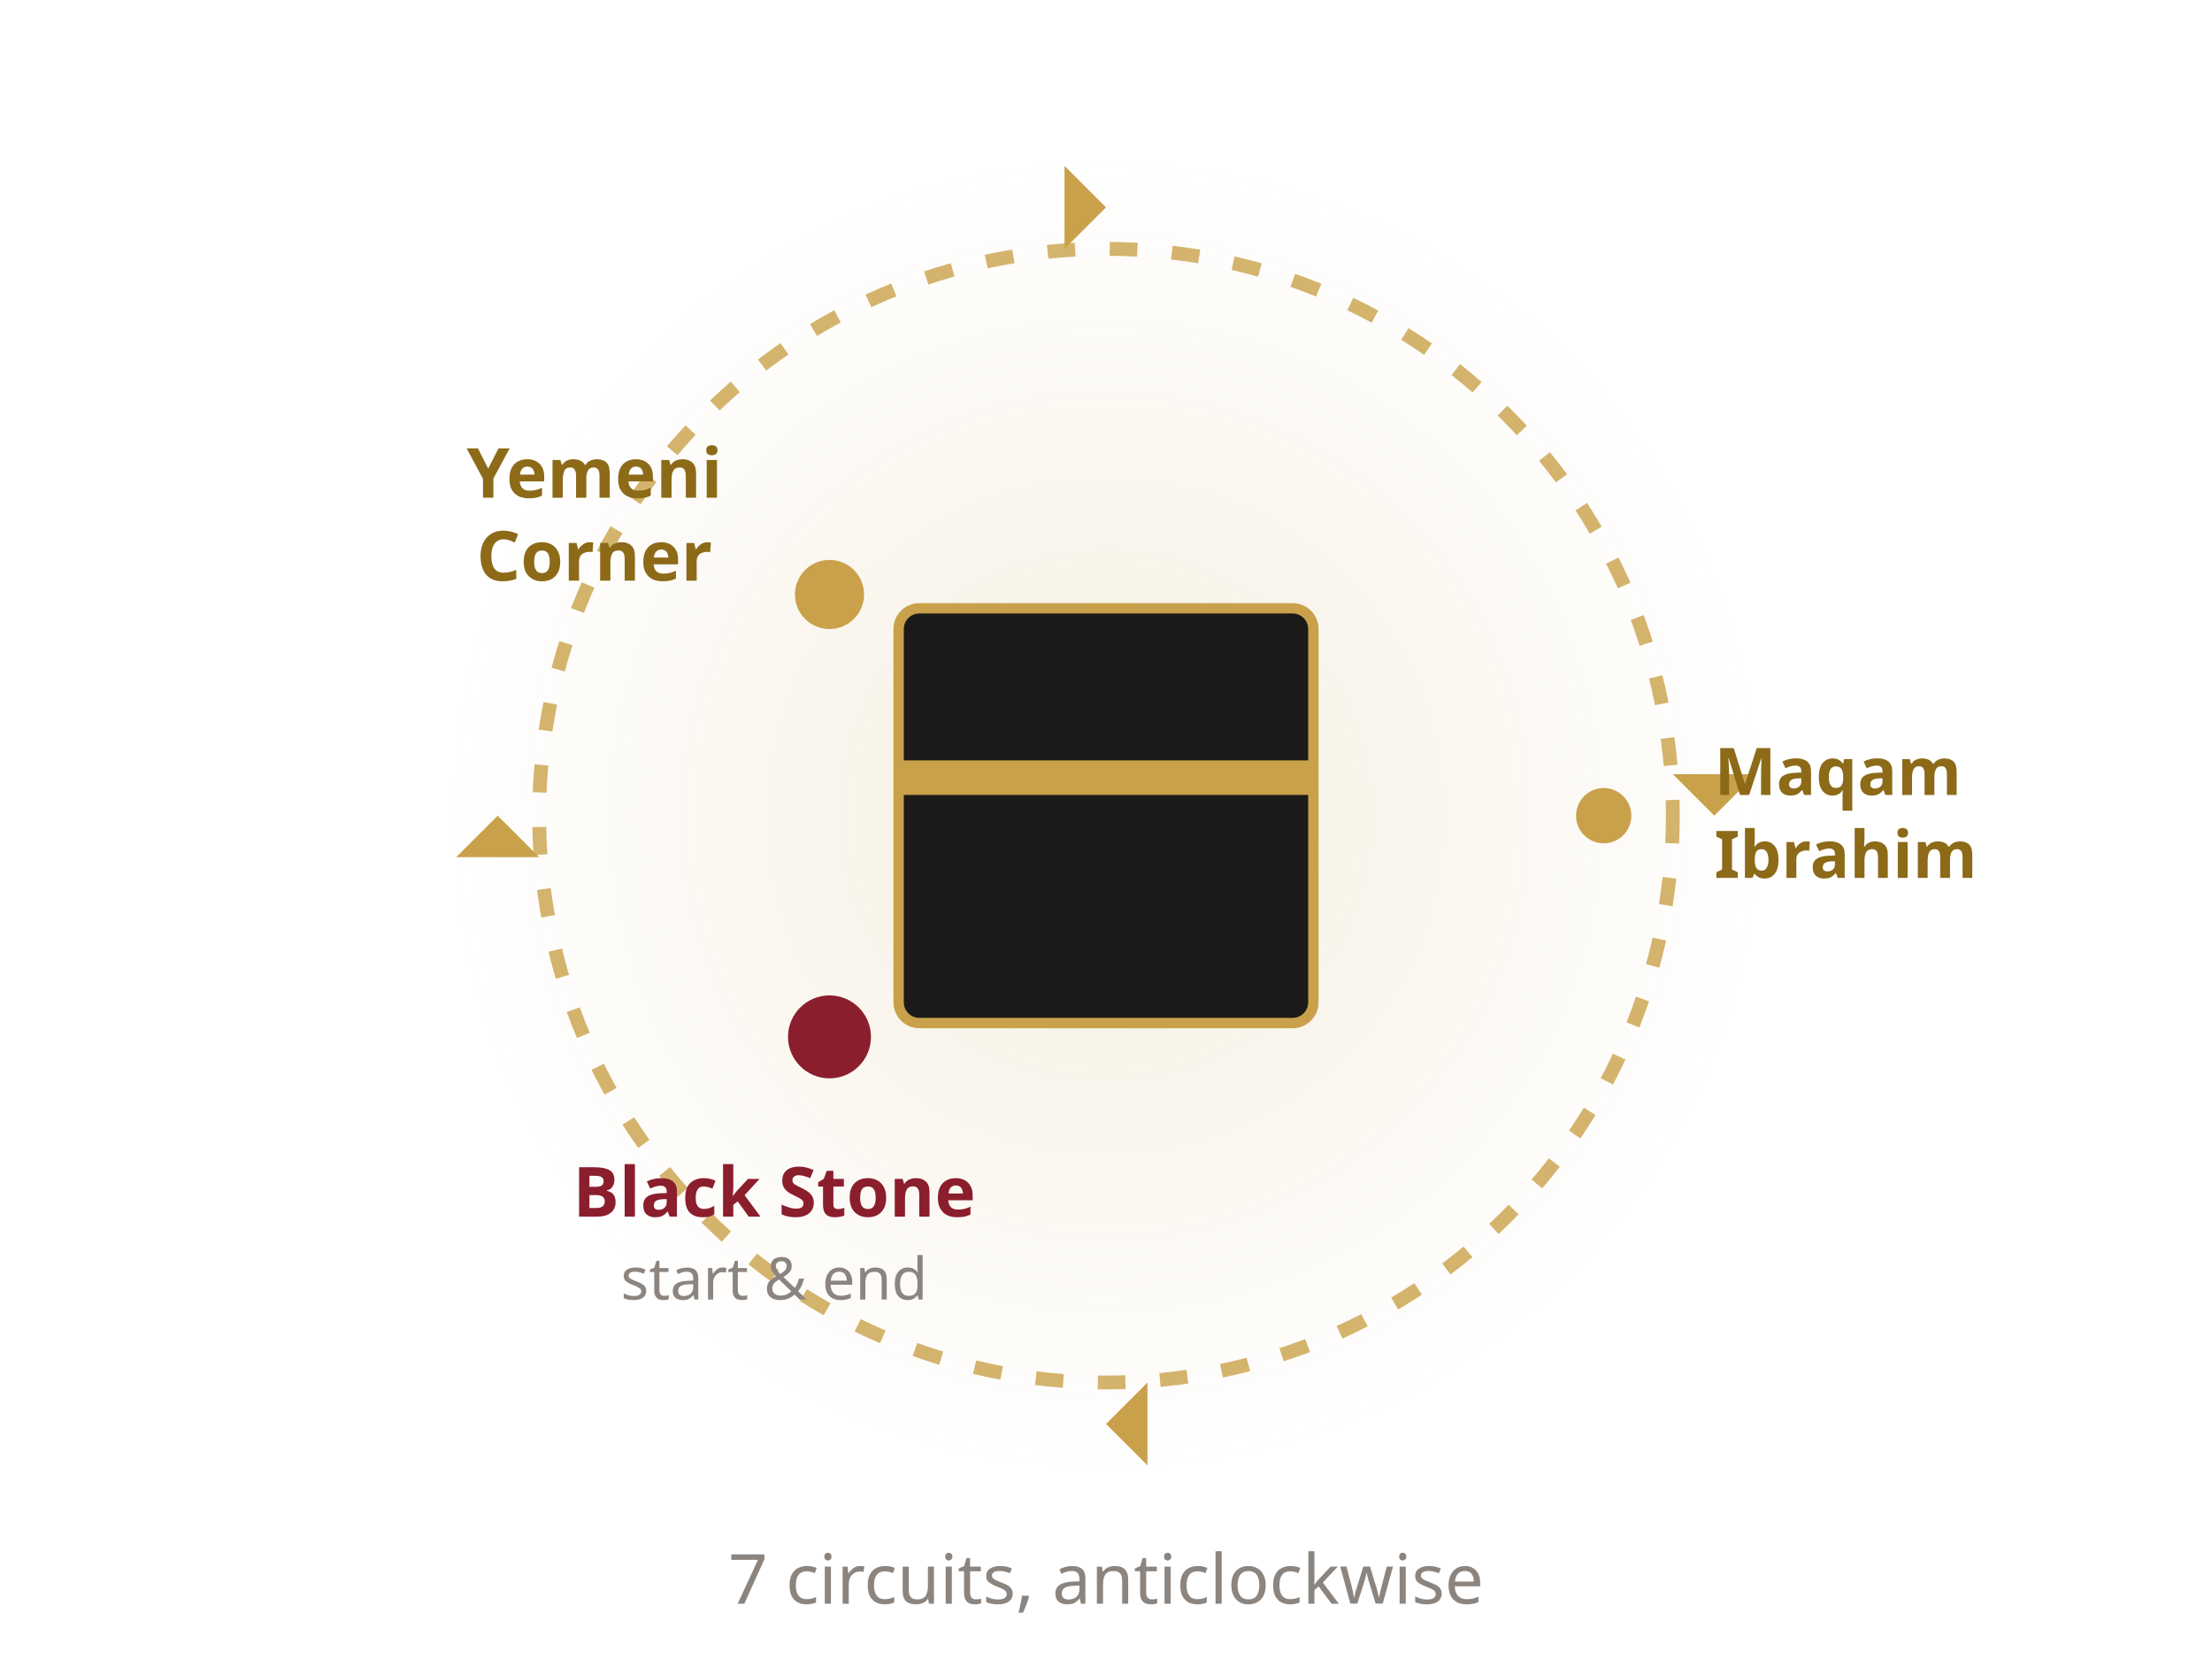
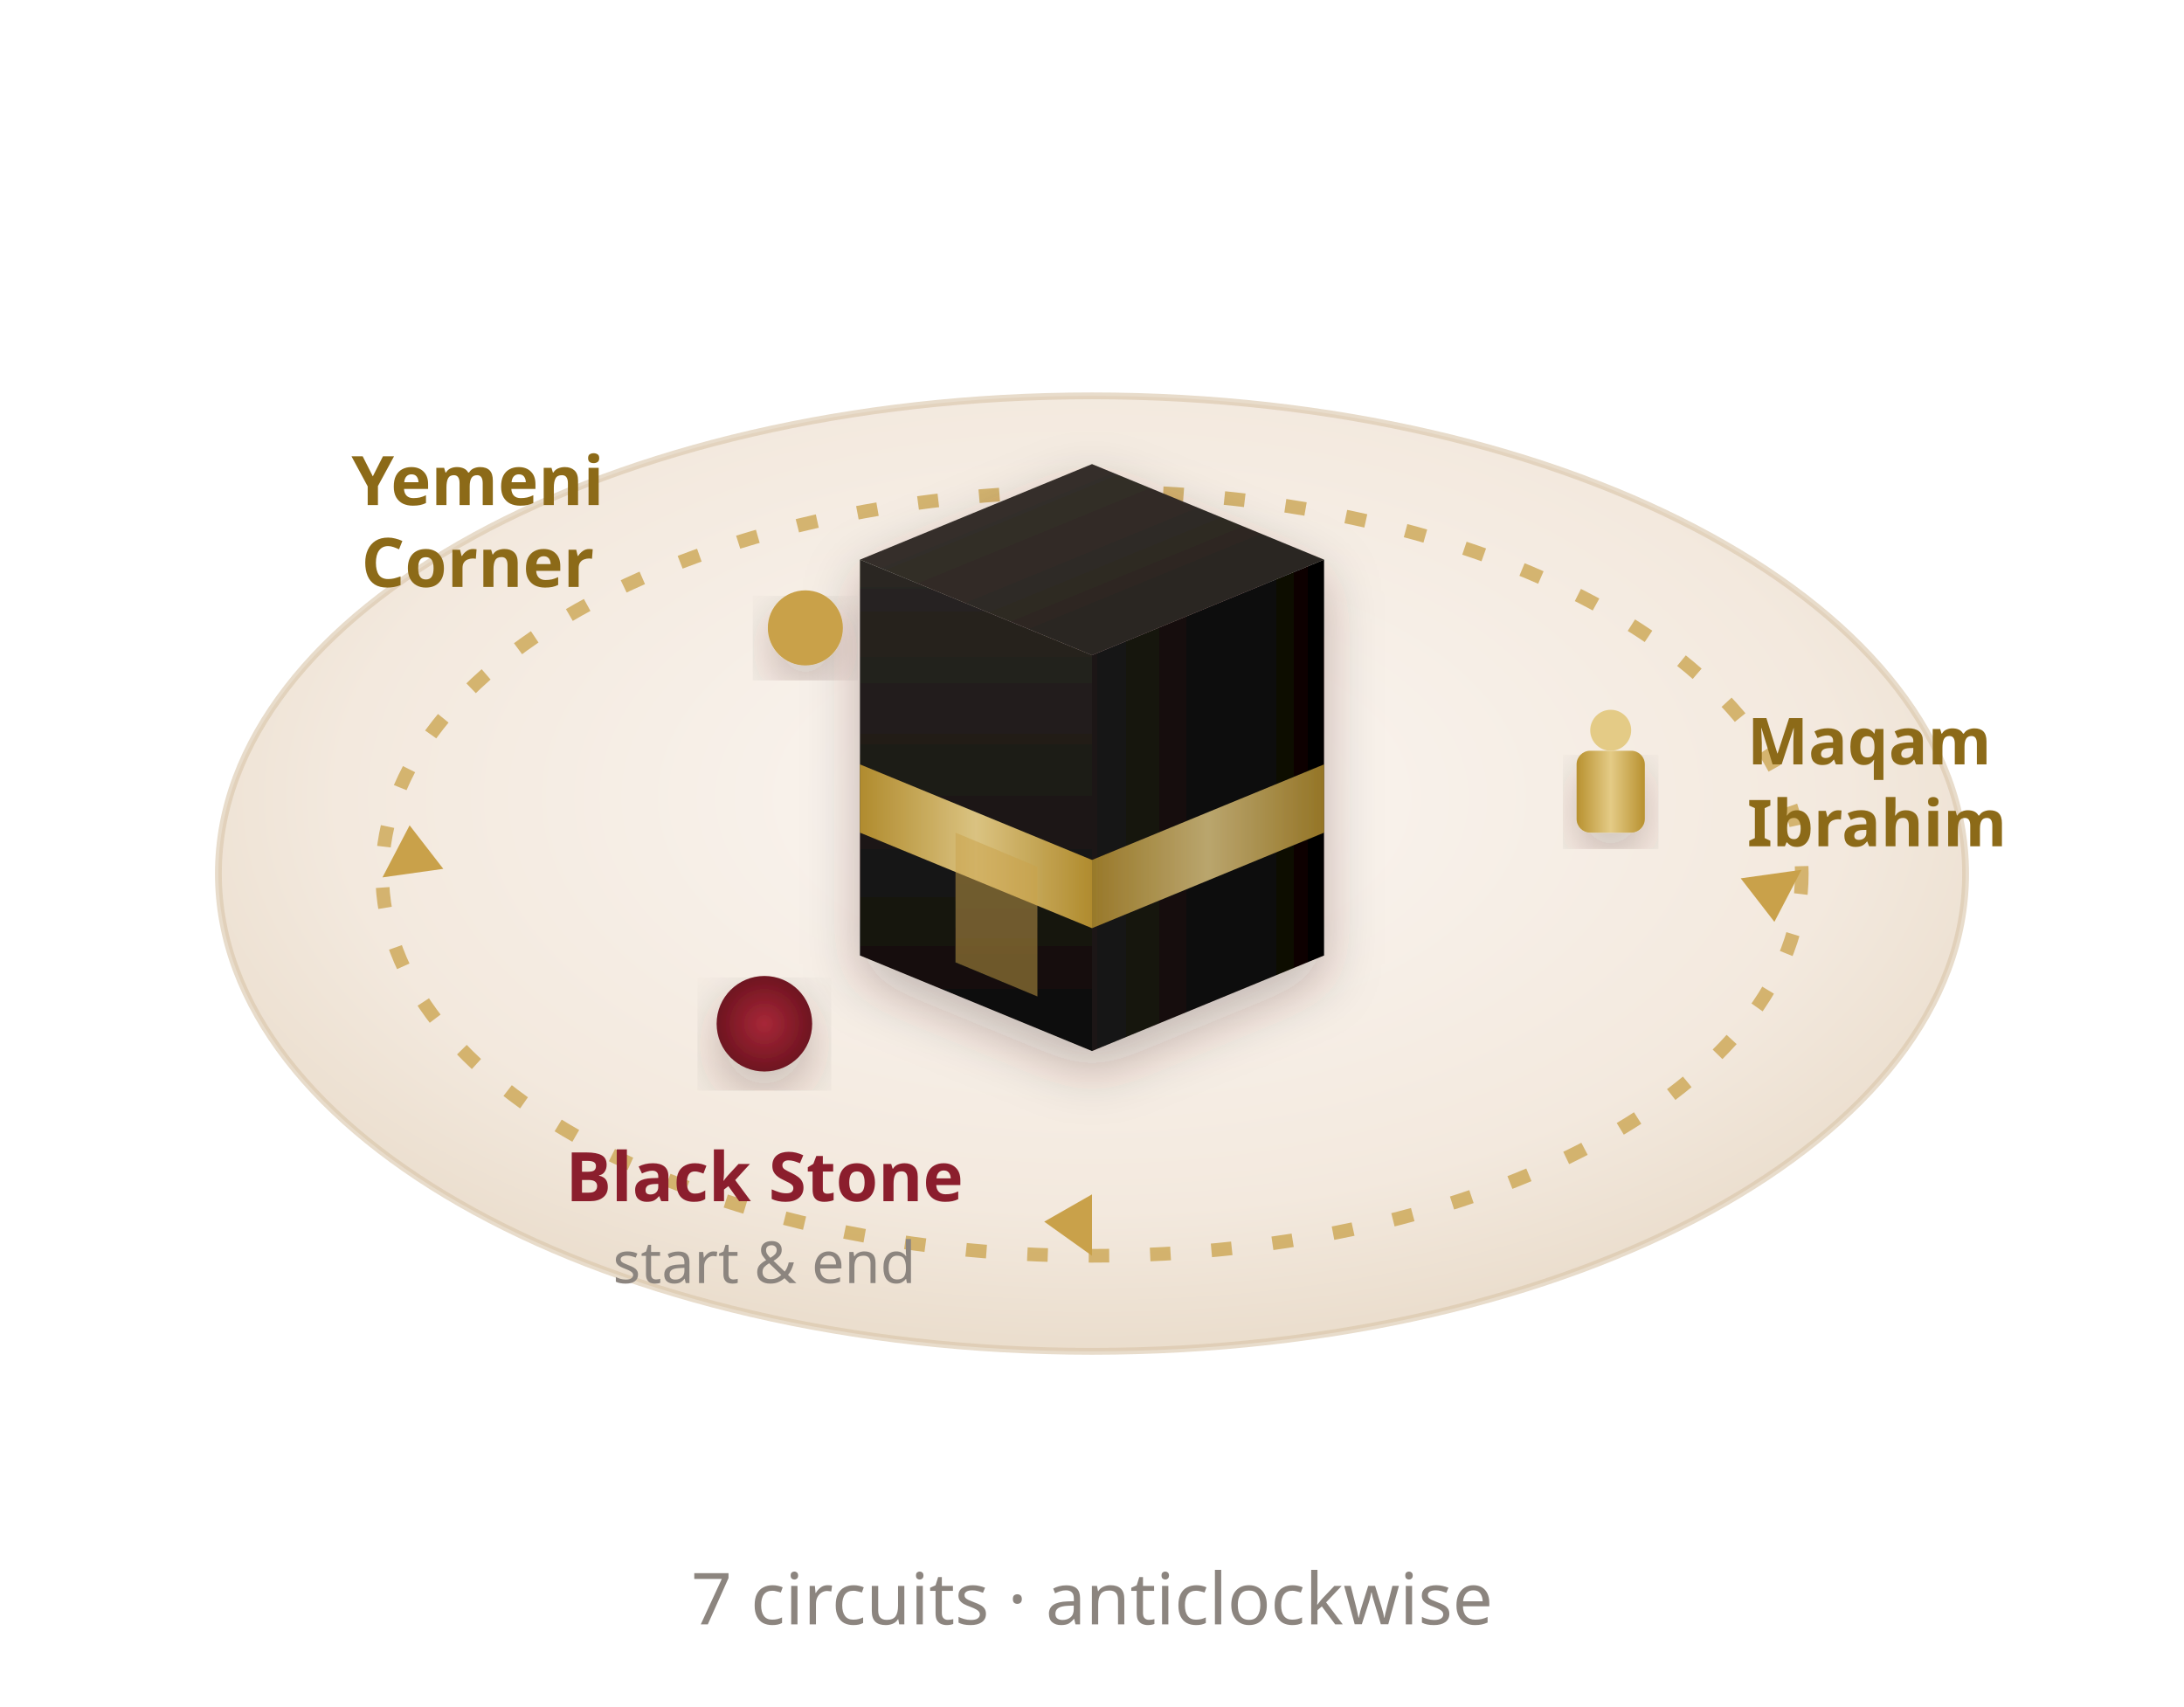
- <svg xmlns="http://www.w3.org/2000/svg" viewBox="0 0 320 240" font-family="Outfit, sans-serif">
+ <svg xmlns="http://www.w3.org/2000/svg" viewBox="0 0 320 250" font-family="Outfit, sans-serif">
  <defs>
-     <radialGradient id="glow" cx="0.5" cy="0.5" r="0.5">
-       <stop offset="0" stop-color="#C9A14A" stop-opacity="0.18" />
-       <stop offset="1" stop-color="#C9A14A" stop-opacity="0" />
+     <radialGradient id="floor" cx="0.5" cy="0.42" r="0.62">
+       <stop offset="0" stop-color="#FBF6F2" />
+       <stop offset="0.7" stop-color="#F3E9DE" />
+       <stop offset="1" stop-color="#E8DAC8" />
    </radialGradient>
+     <linearGradient id="kaaba-front" x1="0" y1="0" x2="0" y2="1">
+       <stop offset="0" stop-color="#2A2622" />
+       <stop offset="1" stop-color="#0E0C0A" />
+     </linearGradient>
+     <linearGradient id="kaaba-side" x1="0" y1="0" x2="1" y2="0">
+       <stop offset="0" stop-color="#1A1714" />
+       <stop offset="1" stop-color="#050403" />
+     </linearGradient>
+     <linearGradient id="kaaba-top" x1="0" y1="0" x2="1" y2="1">
+       <stop offset="0" stop-color="#3A342E" />
+       <stop offset="1" stop-color="#24201C" />
+     </linearGradient>
+     <linearGradient id="gold-band" x1="0" y1="0" x2="1" y2="0">
+       <stop offset="0" stop-color="#B8912F" />
+       <stop offset="0.5" stop-color="#E4CB86" />
+       <stop offset="1" stop-color="#B8912F" />
+     </linearGradient>
+     <radialGradient id="stone-glow" cx="0.5" cy="0.5" r="0.5">
+       <stop offset="0" stop-color="#A82838" />
+       <stop offset="1" stop-color="#6E1420" />
+     </radialGradient>
+     <filter id="soft" x="-20%" y="-20%" width="140%" height="140%">
+       <feDropShadow dx="0" dy="3" stdDeviation="4" flood-color="#3A1A1A" flood-opacity="0.28" />
+     </filter>
  </defs>
-   <circle cx="160" cy="118" r="96" fill="url(#glow)" />
-   <circle cx="160" cy="118" r="82" fill="none" stroke="#C9A14A" stroke-width="2" stroke-dasharray="4 5" opacity="0.8" />
+   <ellipse cx="160" cy="128" rx="128" ry="70" fill="url(#floor)" />
+   <ellipse cx="160" cy="128" rx="128" ry="70" fill="none" stroke="#D8C4A8" stroke-width="1" opacity="0.6" />
+   <ellipse cx="160" cy="128" rx="104" ry="56" fill="none" stroke="#C9A14A" stroke-width="2" stroke-dasharray="3 6" opacity="0.75" />
  <g fill="#C9A14A">
-     <path d="M160 30 l-6 -6 l0 12 z" transform="rotate(-90 160 118)" />
-     <path d="M160 30 l-6 -6 l0 12 z" transform="rotate(0 160 118)" />
-     <path d="M160 30 l-6 -6 l0 12 z" transform="rotate(90 160 118)" />
-     <path d="M160 30 l-6 -6 l0 12 z" transform="rotate(180 160 118)" />
+     <path d="M160 72 l7 5 l-7 4 z" />
+     <path d="M56 128 l5 -7 l4 7 z" transform="rotate(-8 60 128)" />
+     <path d="M160 184 l-7 -5 l7 -4 z" />
+     <path d="M264 128 l-5 7 l-4 -7 z" transform="rotate(-8 260 128)" />
  </g>
-   <g transform="translate(160,118)">
-     <rect x="-30" y="-30" width="60" height="60" rx="3" fill="#1C1A18" />
-     <rect x="-30" y="-8" width="60" height="5" fill="#C9A14A" />
-     <rect x="-30" y="-30" width="60" height="60" rx="3" fill="none" stroke="#C9A14A" stroke-width="1.5" />
+   <g filter="url(#soft)" transform="translate(160,120)">
+     <polygon points="-34,-38 0,-52 34,-38 0,-24" fill="url(#kaaba-top)" />
+     <polygon points="-34,-38 0,-24 0,34 -34,20" fill="url(#kaaba-front)" />
+     <polygon points="0,-24 34,-38 34,20 0,34" fill="url(#kaaba-side)" />
+     <polygon points="-34,-8 0,6 0,16 -34,2" fill="url(#gold-band)" opacity="0.95" />
+     <polygon points="0,6 34,-8 34,2 0,16" fill="url(#gold-band)" opacity="0.8" />
+     <polygon points="-20,2 -8,7 -8,26 -20,21" fill="#C9A14A" opacity="0.5" />
  </g>
-   <circle cx="120" cy="150" r="6" fill="#8B1E2D" />
-   <text x="112" y="176" font-size="10" font-weight="600" fill="#8B1E2D" text-anchor="middle">Black Stone</text>
+   <circle cx="112" cy="150" r="7" fill="url(#stone-glow)" filter="url(#soft)" />
+   <text x="112" y="176" font-size="10" font-weight="700" fill="#8B1E2D" text-anchor="middle">Black Stone</text>
  <text x="112" y="188" font-size="8.5" fill="#8C857F" text-anchor="middle">start &amp; end</text>
-   <circle cx="120" cy="86" r="5" fill="#C9A14A" />
-   <text x="86" y="72" font-size="10" font-weight="600" fill="#8C6A18" text-anchor="middle">Yemeni</text>
-   <text x="86" y="84" font-size="10" font-weight="600" fill="#8C6A18" text-anchor="middle">Corner</text>
-   <circle cx="232" cy="118" r="4" fill="#C9A14A" />
-   <text x="248" y="115" font-size="9.5" font-weight="600" fill="#8C6A18">Maqam</text>
-   <text x="248" y="127" font-size="9.5" font-weight="600" fill="#8C6A18">Ibrahim</text>
-   <text x="160" y="232" font-size="10" fill="#8C857F" text-anchor="middle">7 circuits, anticlockwise</text>
+   <circle cx="118" cy="92" r="5.5" fill="#C9A14A" filter="url(#soft)" />
+   <text x="70" y="74" font-size="10" font-weight="600" fill="#8C6A18" text-anchor="middle">Yemeni</text>
+   <text x="70" y="86" font-size="10" font-weight="600" fill="#8C6A18" text-anchor="middle">Corner</text>
+   <g transform="translate(236,116)">
+     <rect x="-5" y="-6" width="10" height="12" rx="2" fill="url(#gold-band)" filter="url(#soft)" />
+     <circle cx="0" cy="-9" r="3" fill="#E4CB86" />
+   </g>
+   <text x="256" y="112" font-size="9.5" font-weight="600" fill="#8C6A18">Maqam</text>
+   <text x="256" y="124" font-size="9.5" font-weight="600" fill="#8C6A18">Ibrahim</text>
+   <text x="160" y="238" font-size="10.5" fill="#8C857F" text-anchor="middle" font-weight="500">7 circuits · anticlockwise</text>
</svg>
